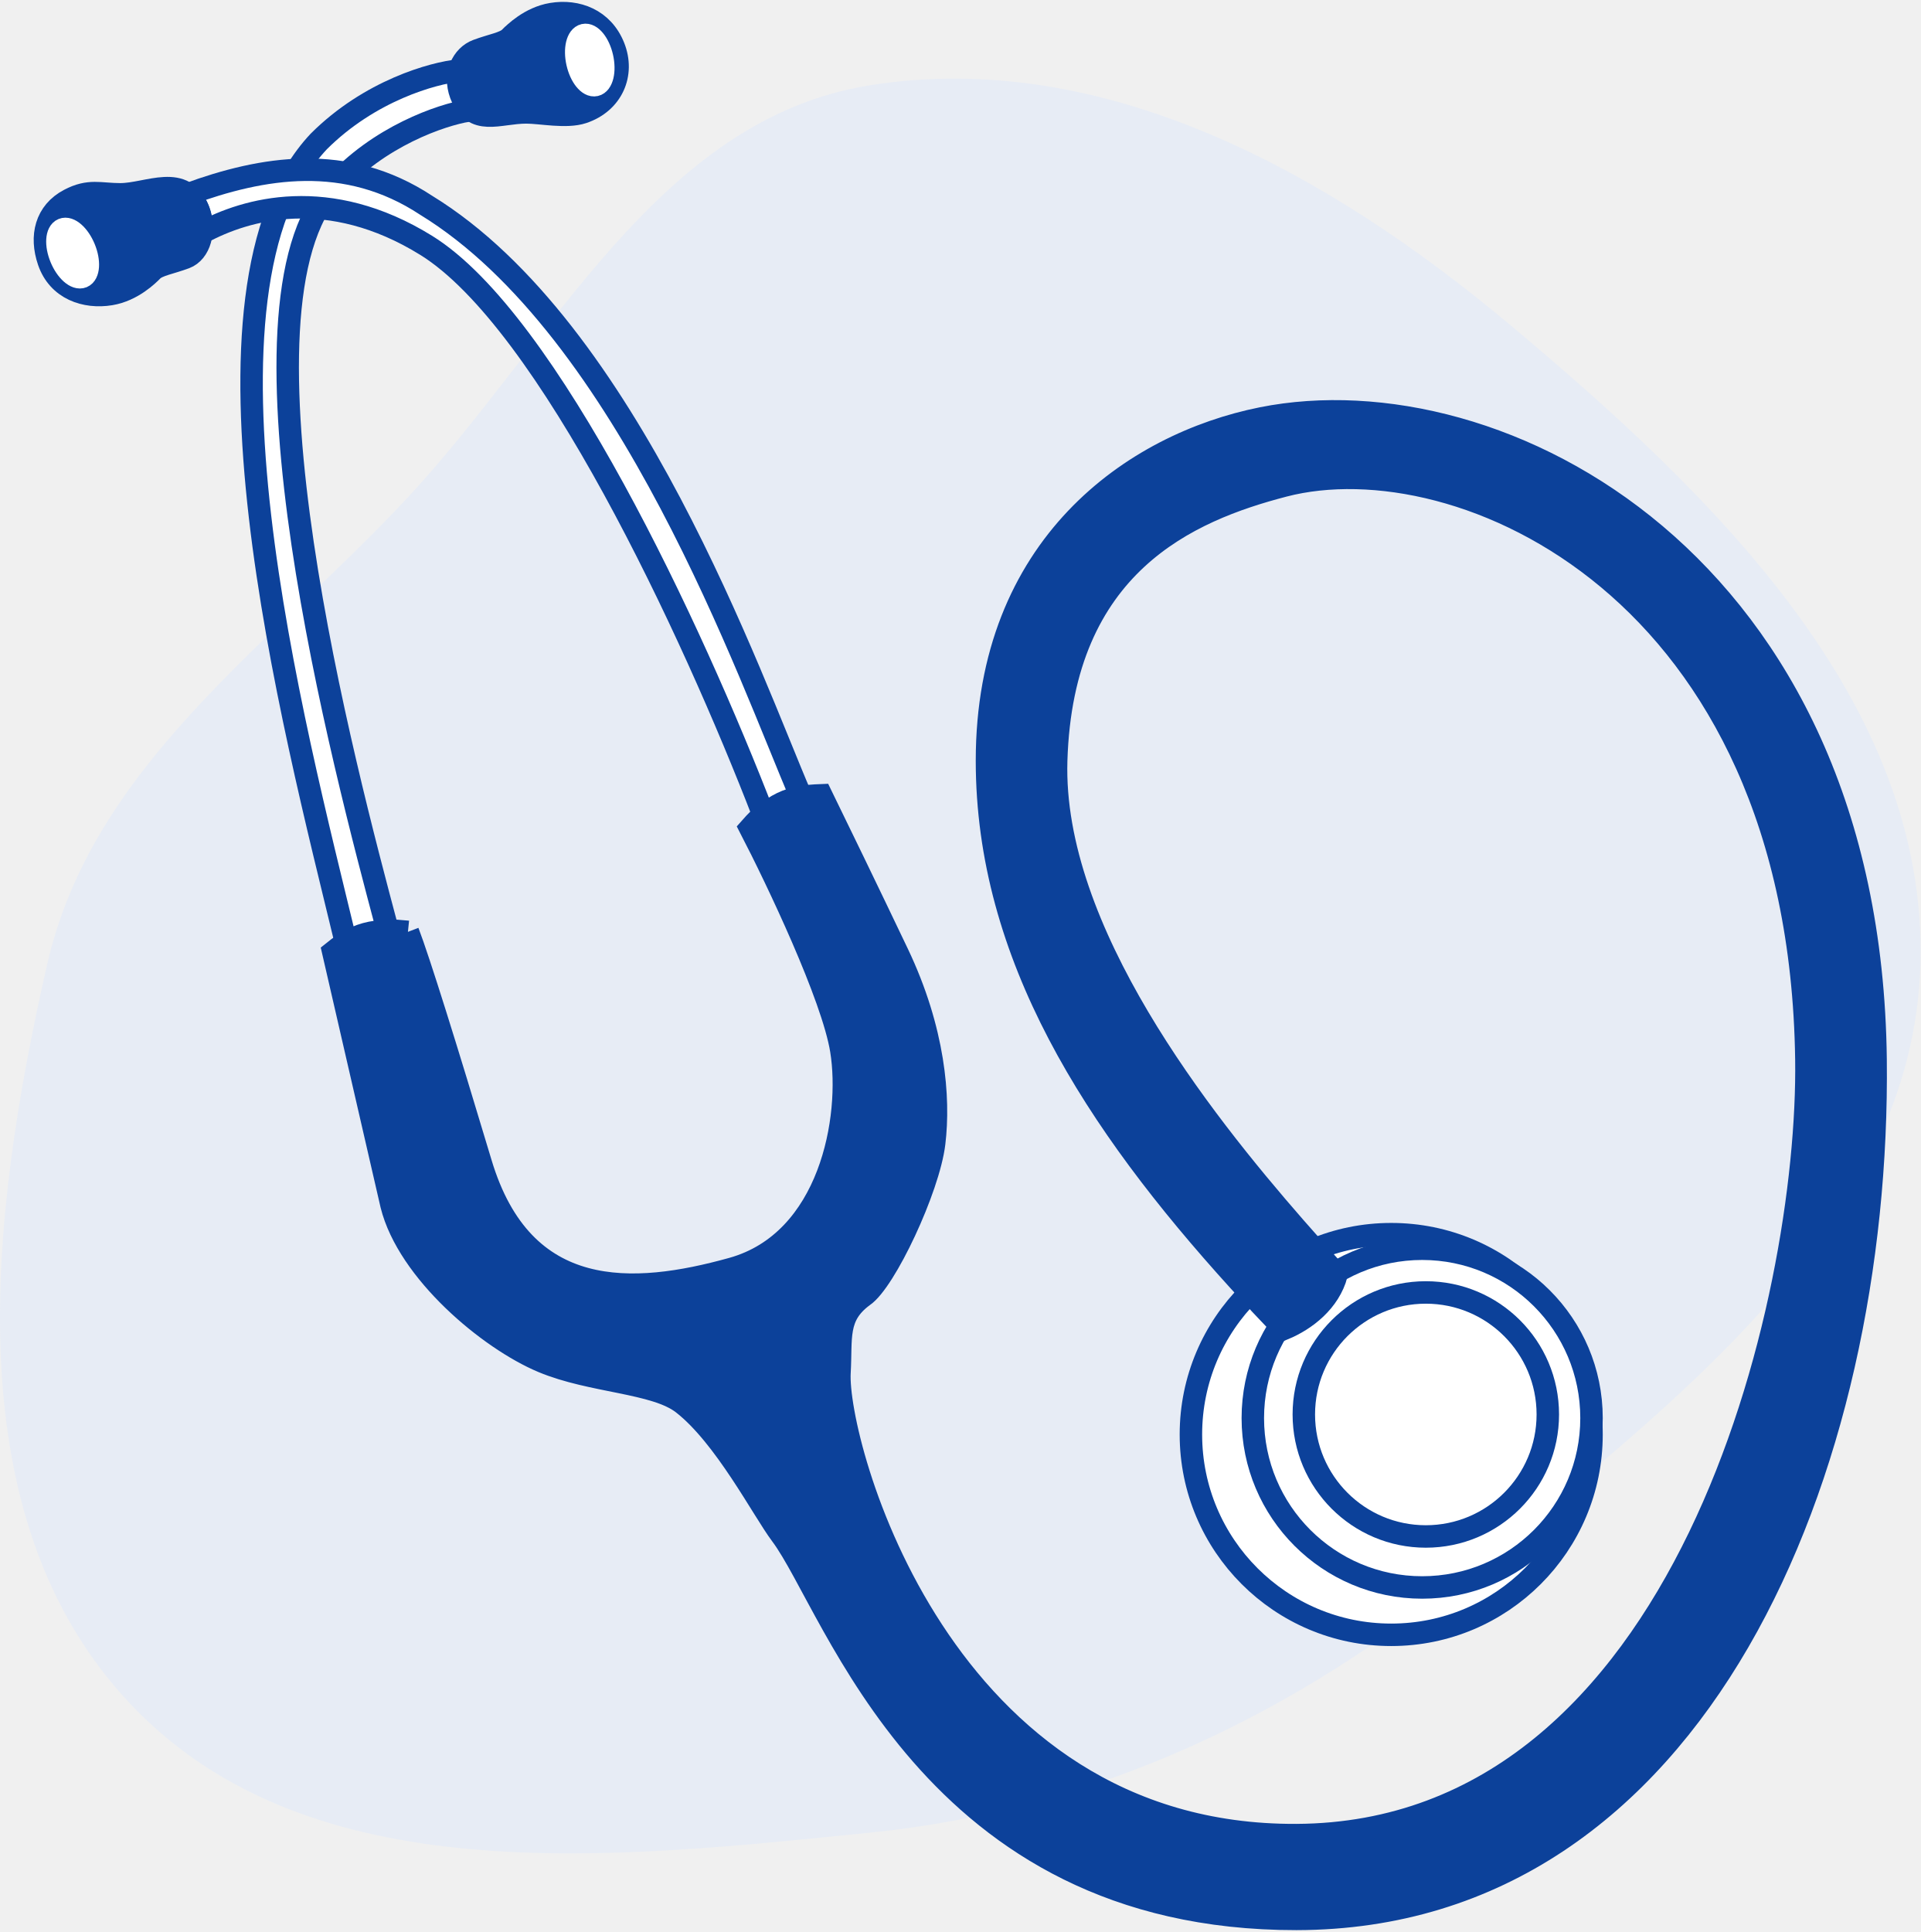
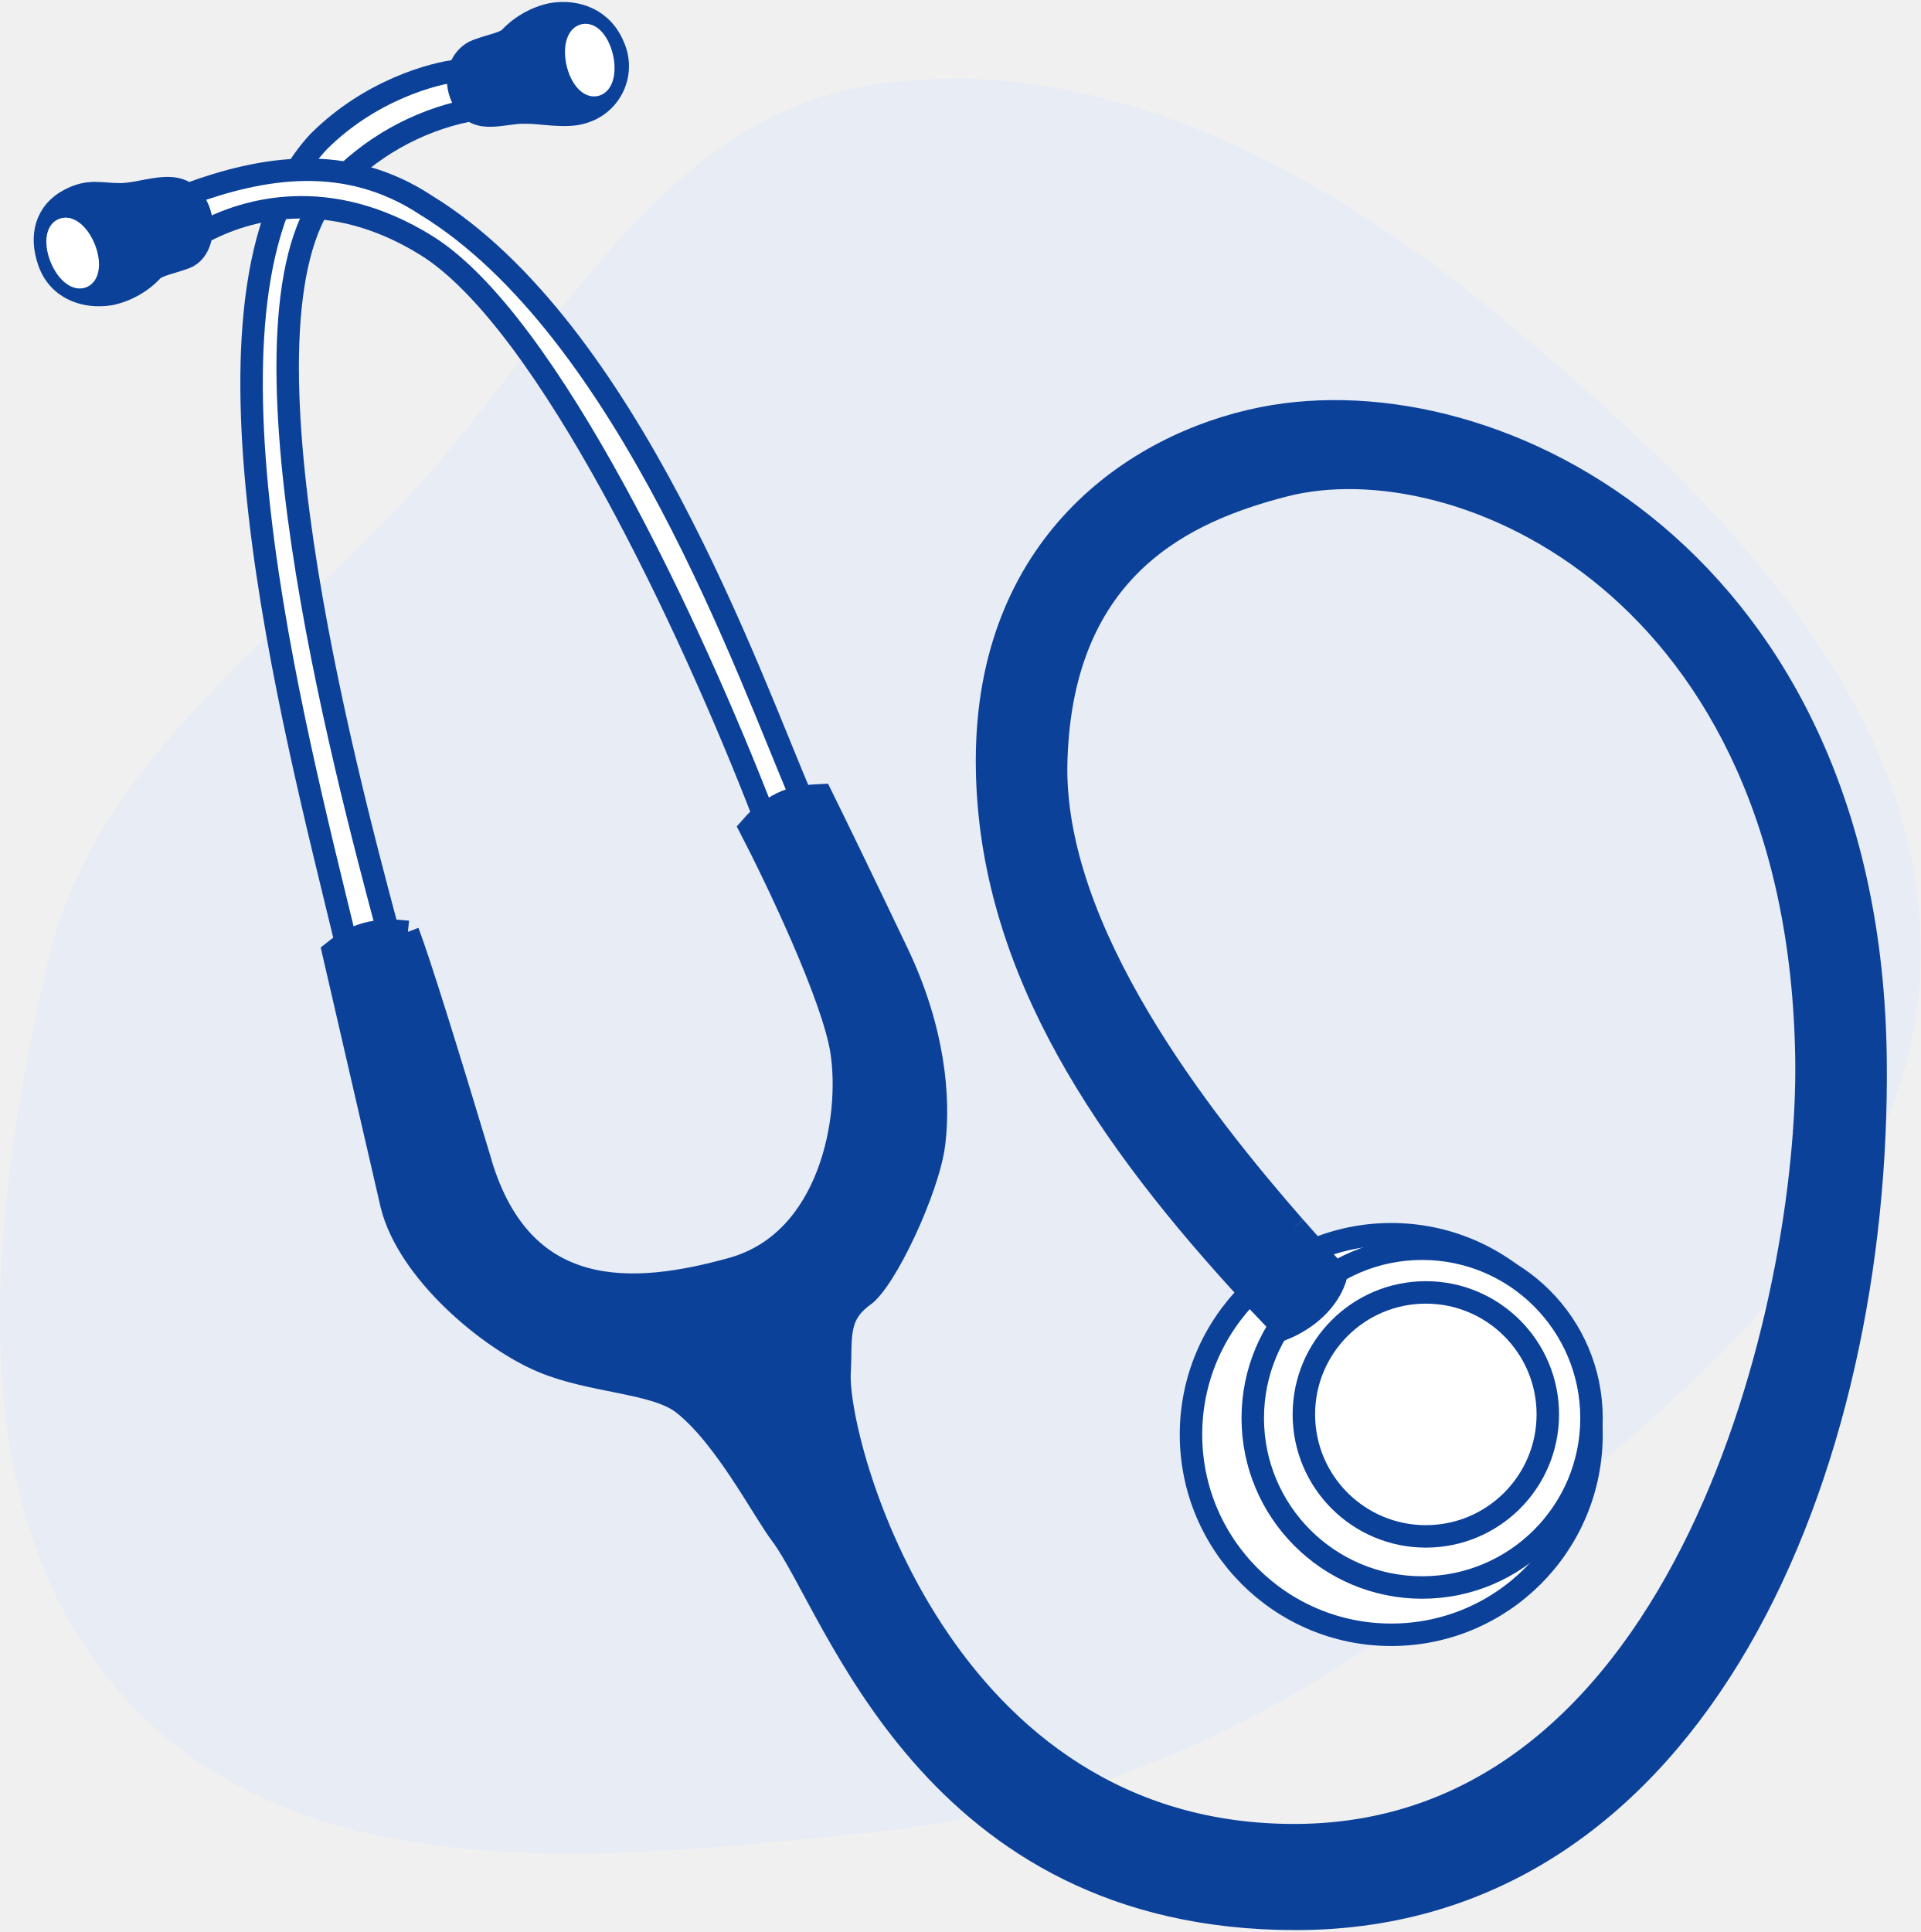
- <svg xmlns="http://www.w3.org/2000/svg" width="171" height="172" viewBox="0 0 171 172" fill="none">
-   <path fill-rule="evenodd" clip-rule="evenodd" d="M170.982 85.883C170.306 109.049 149.053 124.867 131.194 139.626C115.528 152.572 97.695 161.104 77.48 163.153C54.448 165.488 27.589 168.547 11.653 151.745C-4.149 135.084 -0.914 108.277 4.193 85.883C8.221 68.222 23.736 57.717 36.113 44.495C49.241 30.469 58.511 10.595 77.48 7.587C98.29 4.287 118.27 15.375 134.428 28.905C152.41 43.963 171.667 62.432 170.982 85.883Z" fill="#E7ECF5" />
-   <circle cx="123.867" cy="127.708" r="17.834" fill="white" stroke="#0C419A" stroke-width="2" />
-   <circle cx="126.623" cy="126.249" r="15.078" fill="white" stroke="#0C419A" stroke-width="2" />
-   <circle cx="126.948" cy="125.925" r="10.862" fill="white" stroke="#0C419A" stroke-width="2" />
-   <path d="M87.876 67.722C87.876 48.591 100.91 39.532 112.357 37.242C133.433 33.027 166.485 50.053 166.993 94.31C167.408 130.581 151.238 170.784 115.437 170.833C82.688 170.878 74.42 143.11 69.556 136.625C67.903 134.421 64.544 127.87 60.801 124.952C58.324 123.02 52.695 123.055 48.318 121.223C43.523 119.215 36.341 113.201 34.861 107.28L29.673 84.745C32.066 82.813 33.564 82.68 36.32 82.961C37.293 85.501 39.693 93.175 42.805 103.551C46.55 116.035 56.424 115.386 65.179 112.954C73.933 110.523 75.879 99.498 74.906 93.499C74.128 88.701 69.178 78.314 66.8 73.72C68.824 71.419 70.259 70.912 73.123 70.802C74.311 73.234 77.338 79.46 79.932 84.907C83.174 91.716 83.661 97.715 83.174 101.768C82.688 105.821 78.797 114.089 76.852 115.386C74.42 117.17 74.923 119.12 74.744 122.196C74.386 128.339 83.616 163.542 115.437 163.375C150.207 163.193 161.133 115.818 160.832 94.31C160.244 52.324 129.866 39.188 114.302 43.241C105.83 45.447 94.562 50.22 94.037 67.722C93.583 82.838 106.942 99.697 115.275 109.243C116.695 110.87 117.969 112.284 119.004 113.441C118.355 115.873 116.248 117.494 114.302 118.304C112.922 116.863 111.568 115.417 110.249 113.962C97.467 99.872 87.876 85.062 87.876 67.722Z" fill="#0C419A" />
-   <path d="M42.805 103.551C46.55 116.035 56.424 115.386 65.178 112.954C73.933 110.523 75.879 99.498 74.906 93.499C74.128 88.701 69.178 78.314 66.8 73.72C68.824 71.419 70.259 70.912 73.123 70.802C74.311 73.234 77.338 79.46 79.932 84.907C83.174 91.716 83.661 97.715 83.174 101.768C82.688 105.821 78.797 114.089 76.852 115.386C74.42 117.17 74.923 119.12 74.744 122.196C74.386 128.339 83.616 163.542 115.437 163.375C150.207 163.193 161.133 115.818 160.832 94.31C160.244 52.324 129.866 39.188 114.302 43.241C105.83 45.447 94.562 50.22 94.037 67.722C93.583 82.838 106.942 99.697 115.275 109.243M42.805 103.551C39.693 93.175 37.293 85.501 36.32 82.961M42.805 103.551L36.32 82.961M36.32 82.961C33.564 82.68 32.066 82.813 29.673 84.745L34.861 107.28C36.341 113.201 43.523 119.215 48.318 121.223C52.695 123.055 58.324 123.02 60.801 124.952C64.544 127.87 67.903 134.421 69.556 136.625C74.42 143.11 82.688 170.878 115.437 170.833C151.238 170.784 167.408 130.581 166.993 94.31C166.485 50.053 133.433 33.027 112.357 37.242C100.91 39.532 87.876 48.591 87.876 67.722C87.876 85.062 97.467 99.872 110.249 113.962M110.249 113.962C111.568 115.417 112.922 116.863 114.302 118.304C116.248 117.494 118.355 115.873 119.004 113.441C117.969 112.284 116.695 110.87 115.275 109.243M110.249 113.962C112.33 112.485 113.448 111.506 115.275 109.243" stroke="#0C419A" stroke-width="2" />
-   <path d="M34.442 82.535L34.537 82.89C33.072 82.914 31.983 83.202 30.808 83.931C26.107 64.48 15.893 25.894 28.376 12.6C32.916 8.06 38.59 6.493 40.86 6.277L41.67 9.844C39.347 10.222 33.694 12.113 29.673 16.653C19.709 27.26 30.775 68.775 34.442 82.535Z" fill="white" stroke="#0C419A" stroke-width="2" />
-   <path d="M37.942 18.274C55.937 29.298 66.8 60.426 71.339 70.962C70.087 71.182 69.1 71.653 67.996 72.586C61.612 56.049 48.804 28.565 37.942 21.841C29.252 16.461 21.891 18.598 18 20.706C17.945 19.013 17.645 18.271 16.703 17.301C23.351 14.869 30.808 13.572 37.942 18.274Z" fill="white" stroke="#0C419A" stroke-width="2" />
-   <path d="M46.858 10.006C44.389 10.006 42.157 11.303 41.022 8.385C40.373 6.602 41.184 4.98 42.481 4.494C43.778 4.008 44.913 3.846 45.399 3.359L45.4 3.359C45.789 2.969 47.183 1.575 49.128 1.251C51.373 0.877 53.668 1.738 54.64 4.17C55.613 6.602 54.499 9.135 51.884 10.006C50.425 10.493 48.155 10.006 46.858 10.006Z" fill="#0C419A" stroke="#0C419A" stroke-width="2" />
-   <ellipse cx="52.51" cy="5.346" rx="1.123" ry="2.282" transform="rotate(-12.7301 52.5099 5.34591)" fill="white" stroke="white" stroke-width="2" />
-   <path d="M10.705 17.301C13.174 17.301 16.438 15.356 17.676 18.761C18.325 20.544 17.792 22.452 16.495 22.939C15.198 23.425 14.063 23.587 13.577 24.073L13.577 24.074C13.187 24.464 11.793 25.858 9.848 26.182C7.604 26.556 5.185 25.741 4.336 23.263C3.571 21.03 4.082 18.886 6.165 17.788C7.948 16.848 8.921 17.301 10.705 17.301Z" fill="#0C419A" stroke="#0C419A" stroke-width="2" />
-   <ellipse cx="6.467" cy="22.531" rx="1.123" ry="2.282" transform="rotate(157.552 6.46681 22.5313)" fill="white" stroke="white" stroke-width="2" />
+ <svg xmlns="http://www.w3.org/2000/svg" width="171" height="172" fill="none" viewBox="0 0 171 172">
+   <path fill="#e7ecf5" fill-rule="evenodd" d="M170.98 85.88c-.67 23.17-21.93 38.99-39.79 53.75-15.66 12.94-33.5 21.47-53.71 23.52-23.03 2.34-49.9 5.4-65.83-11.4C-4.15 135.07-.9 108.28 4.2 85.88 8.22 68.22 23.74 57.72 36.11 44.5c13.13-14.02 22.4-33.9 41.37-36.9 20.81-3.3 40.79 7.79 56.95 21.32 17.98 15.05 37.24 33.52 36.55 56.97Z" clip-rule="evenodd" />
+   <circle cx="123.87" cy="127.71" r="17.83" fill="#fff" stroke="#0c419a" stroke-width="2" />
+   <circle cx="126.62" cy="126.25" r="15.08" fill="#fff" stroke="#0c419a" stroke-width="2" />
+   <circle cx="126.95" cy="125.92" r="10.86" fill="#fff" stroke="#0c419a" stroke-width="2" />
+   <path fill="#0c419a" d="M87.88 67.72c0-19.13 13.03-28.19 24.48-30.48 21.07-4.21 54.13 12.81 54.63 57.07.42 36.27-15.75 76.47-51.55 76.52-32.75.05-41.02-27.72-45.88-34.2-1.66-2.2-5.02-8.76-8.76-11.68-2.48-1.93-8.1-1.9-12.48-3.73-4.8-2-11.98-8.02-13.46-13.94l-5.19-22.54c2.4-1.93 3.9-2.06 6.65-1.78.97 2.54 3.37 10.22 6.49 20.6 3.74 12.47 13.61 11.83 22.37 9.4 8.75-2.44 10.7-13.46 9.73-19.46-.78-4.8-5.73-15.19-8.11-19.78 2.02-2.3 3.46-2.8 6.32-2.92 1.2 2.43 4.22 8.66 6.81 14.1 3.24 6.82 3.73 12.81 3.24 16.87-.48 4.05-4.37 12.32-6.32 13.62-2.43 1.78-1.93 3.73-2.1 6.8-.36 6.15 8.87 41.35 40.69 41.19 34.77-.19 45.7-47.56 45.4-69.07-.6-41.99-30.97-55.12-46.54-51.07-8.47 2.2-19.74 6.98-20.26 24.48-.46 15.12 12.9 31.98 21.23 41.52 1.42 1.63 2.7 3.04 3.73 4.2-.64 2.43-2.75 4.05-4.7 4.86a217.2 217.2 0 0 1-4.05-4.34c-12.78-14.09-22.37-28.9-22.37-46.24Z" />
+   <path stroke="#0c419a" stroke-width="2" d="M42.8 103.55c3.75 12.48 13.62 11.84 22.38 9.4 8.75-2.43 10.7-13.45 9.73-19.45-.78-4.8-5.73-15.19-8.11-19.78 2.02-2.3 3.46-2.8 6.32-2.92 1.2 2.43 4.22 8.66 6.81 14.1 3.24 6.82 3.73 12.81 3.24 16.87-.48 4.05-4.37 12.32-6.32 13.62-2.43 1.78-1.93 3.73-2.1 6.8-.36 6.15 8.87 41.35 40.69 41.19 34.77-.19 45.7-47.56 45.4-69.07-.6-41.99-30.97-55.12-46.54-51.07-8.47 2.2-19.74 6.98-20.26 24.48-.46 15.12 12.9 31.98 21.23 41.52m-72.46-5.69c-3.12-10.37-5.52-18.05-6.49-20.59m6.49 20.6-6.49-20.6m0 0c-2.76-.28-4.25-.15-6.65 1.78l5.2 22.54c1.47 5.92 8.65 11.94 13.45 13.94 4.38 1.84 10 1.8 12.48 3.73 3.74 2.92 7.1 9.47 8.76 11.67 4.86 6.49 13.13 34.26 45.88 34.21 35.8-.05 51.97-40.25 51.55-76.52-.5-44.26-33.56-61.28-54.63-57.07-11.45 2.3-24.48 11.35-24.48 30.48 0 17.34 9.59 32.15 22.37 46.24m0 0a217.2 217.2 0 0 0 4.05 4.34c1.95-.8 4.06-2.43 4.7-4.86-1.03-1.16-2.3-2.57-3.72-4.2m-5.03 4.72a21.32 21.32 0 0 0 5.03-4.72" />
+   <path fill="#fff" stroke="#0c419a" stroke-width="2" d="m34.44 82.53.1.36a6.74 6.74 0 0 0-3.73 1.04C26.1 64.48 15.89 25.9 28.38 12.6c4.54-4.54 10.21-6.1 12.48-6.32l.81 3.56a22.53 22.53 0 0 0-12 6.81c-9.96 10.61 1.1 52.13 4.77 65.88Z" />
+   <path fill="#fff" stroke="#0c419a" stroke-width="2" d="M37.94 18.27c18 11.03 28.86 42.16 33.4 52.7-1.25.21-2.24.68-3.34 1.62-6.39-16.54-19.2-44.02-30.06-50.75C29.25 16.46 21.9 18.6 18 20.71c-.05-1.7-.35-2.44-1.3-3.4 6.65-2.44 14.1-3.74 21.24.96Z" />
+   <path fill="#0c419a" stroke="#0c419a" stroke-width="2" d="M46.86 10c-2.47 0-4.7 1.3-5.84-1.61-.65-1.79.16-3.41 1.46-3.9 1.3-.48 2.43-.64 2.92-1.13a7.2 7.2 0 0 1 3.73-2.1c2.24-.38 4.54.48 5.51 2.91a4.28 4.28 0 0 1-2.76 5.84c-1.45.48-3.72 0-5.02 0Z" />
+   <ellipse cx="52.51" cy="5.35" fill="#fff" stroke="#fff" stroke-width="2" rx="1.12" ry="2.28" transform="rotate(-13 52.51 5.35)" />
+   <path fill="#0c419a" stroke="#0c419a" stroke-width="2" d="M10.7 17.3c2.47 0 5.74-1.94 6.98 1.46.64 1.78.11 3.7-1.18 4.18-1.3.48-2.44.65-2.92 1.13a7.2 7.2 0 0 1-3.73 2.11c-2.25.38-4.67-.44-5.51-2.92-.77-2.23-.26-4.37 1.83-5.47 1.78-.94 2.75-.49 4.53-.49Z" />
+   <ellipse cx="6.47" cy="22.53" fill="#fff" stroke="#fff" stroke-width="2" rx="1.12" ry="2.28" transform="rotate(158 6.47 22.53)" />
</svg>
